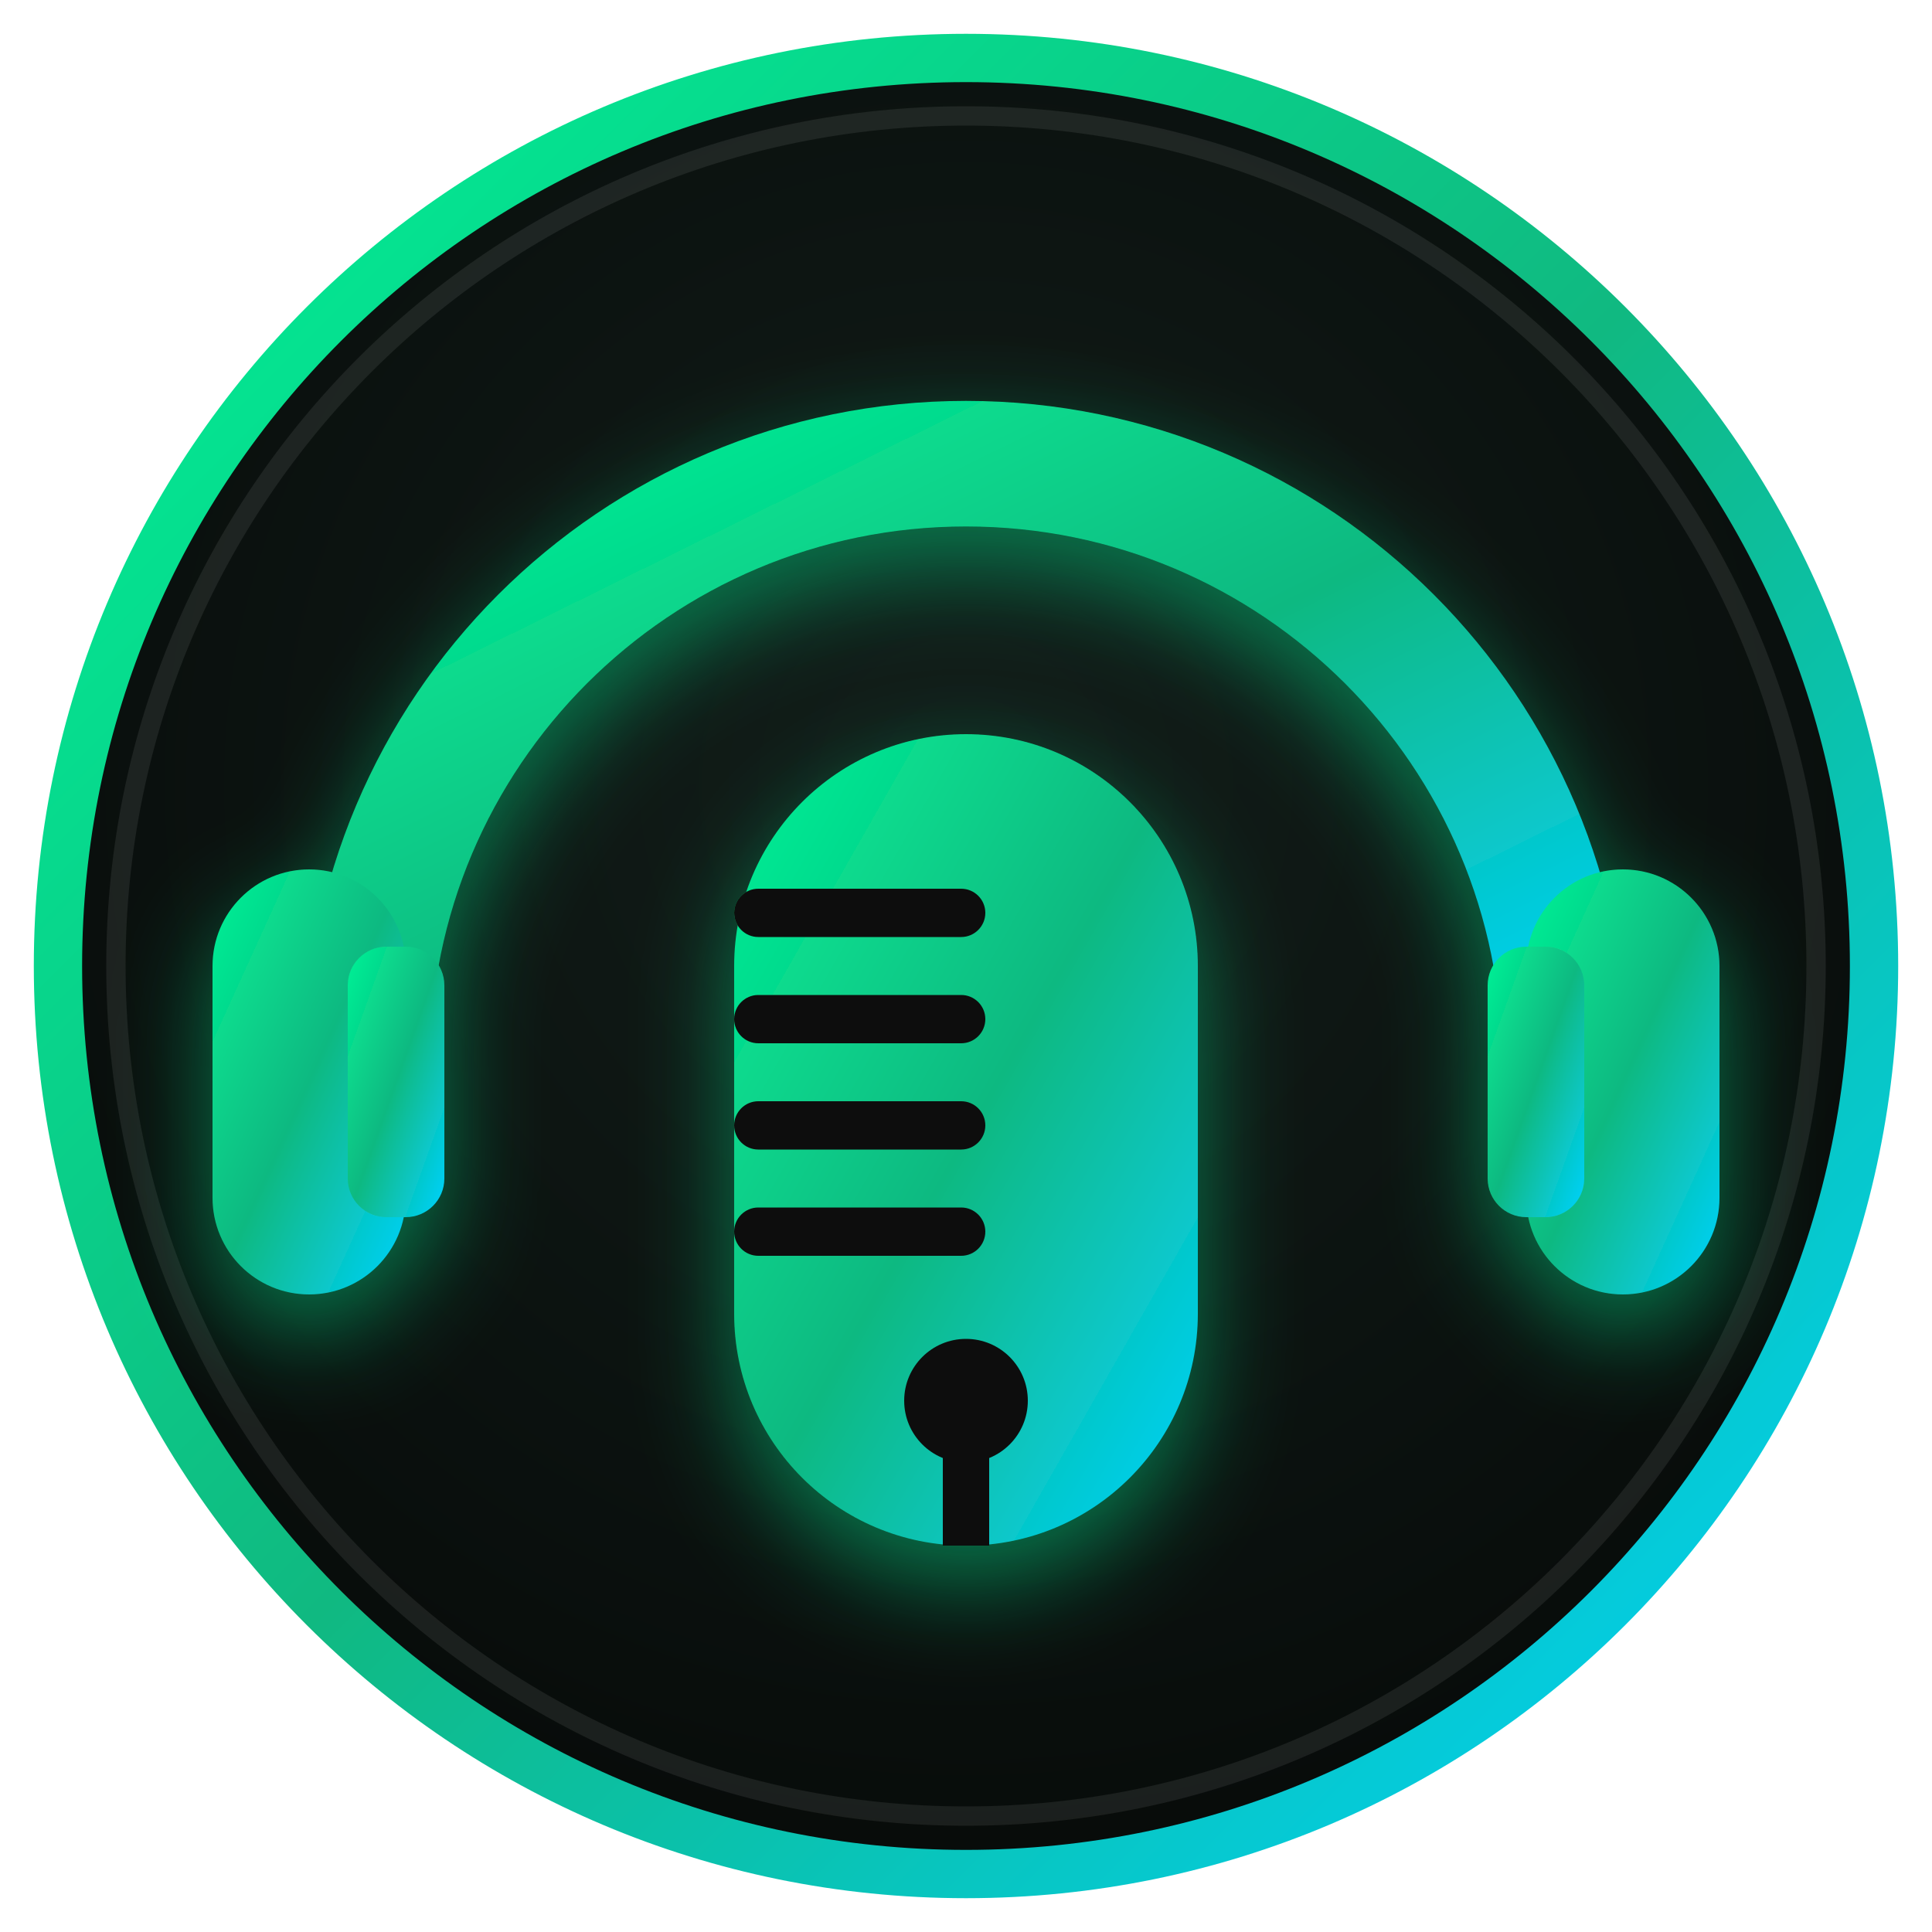
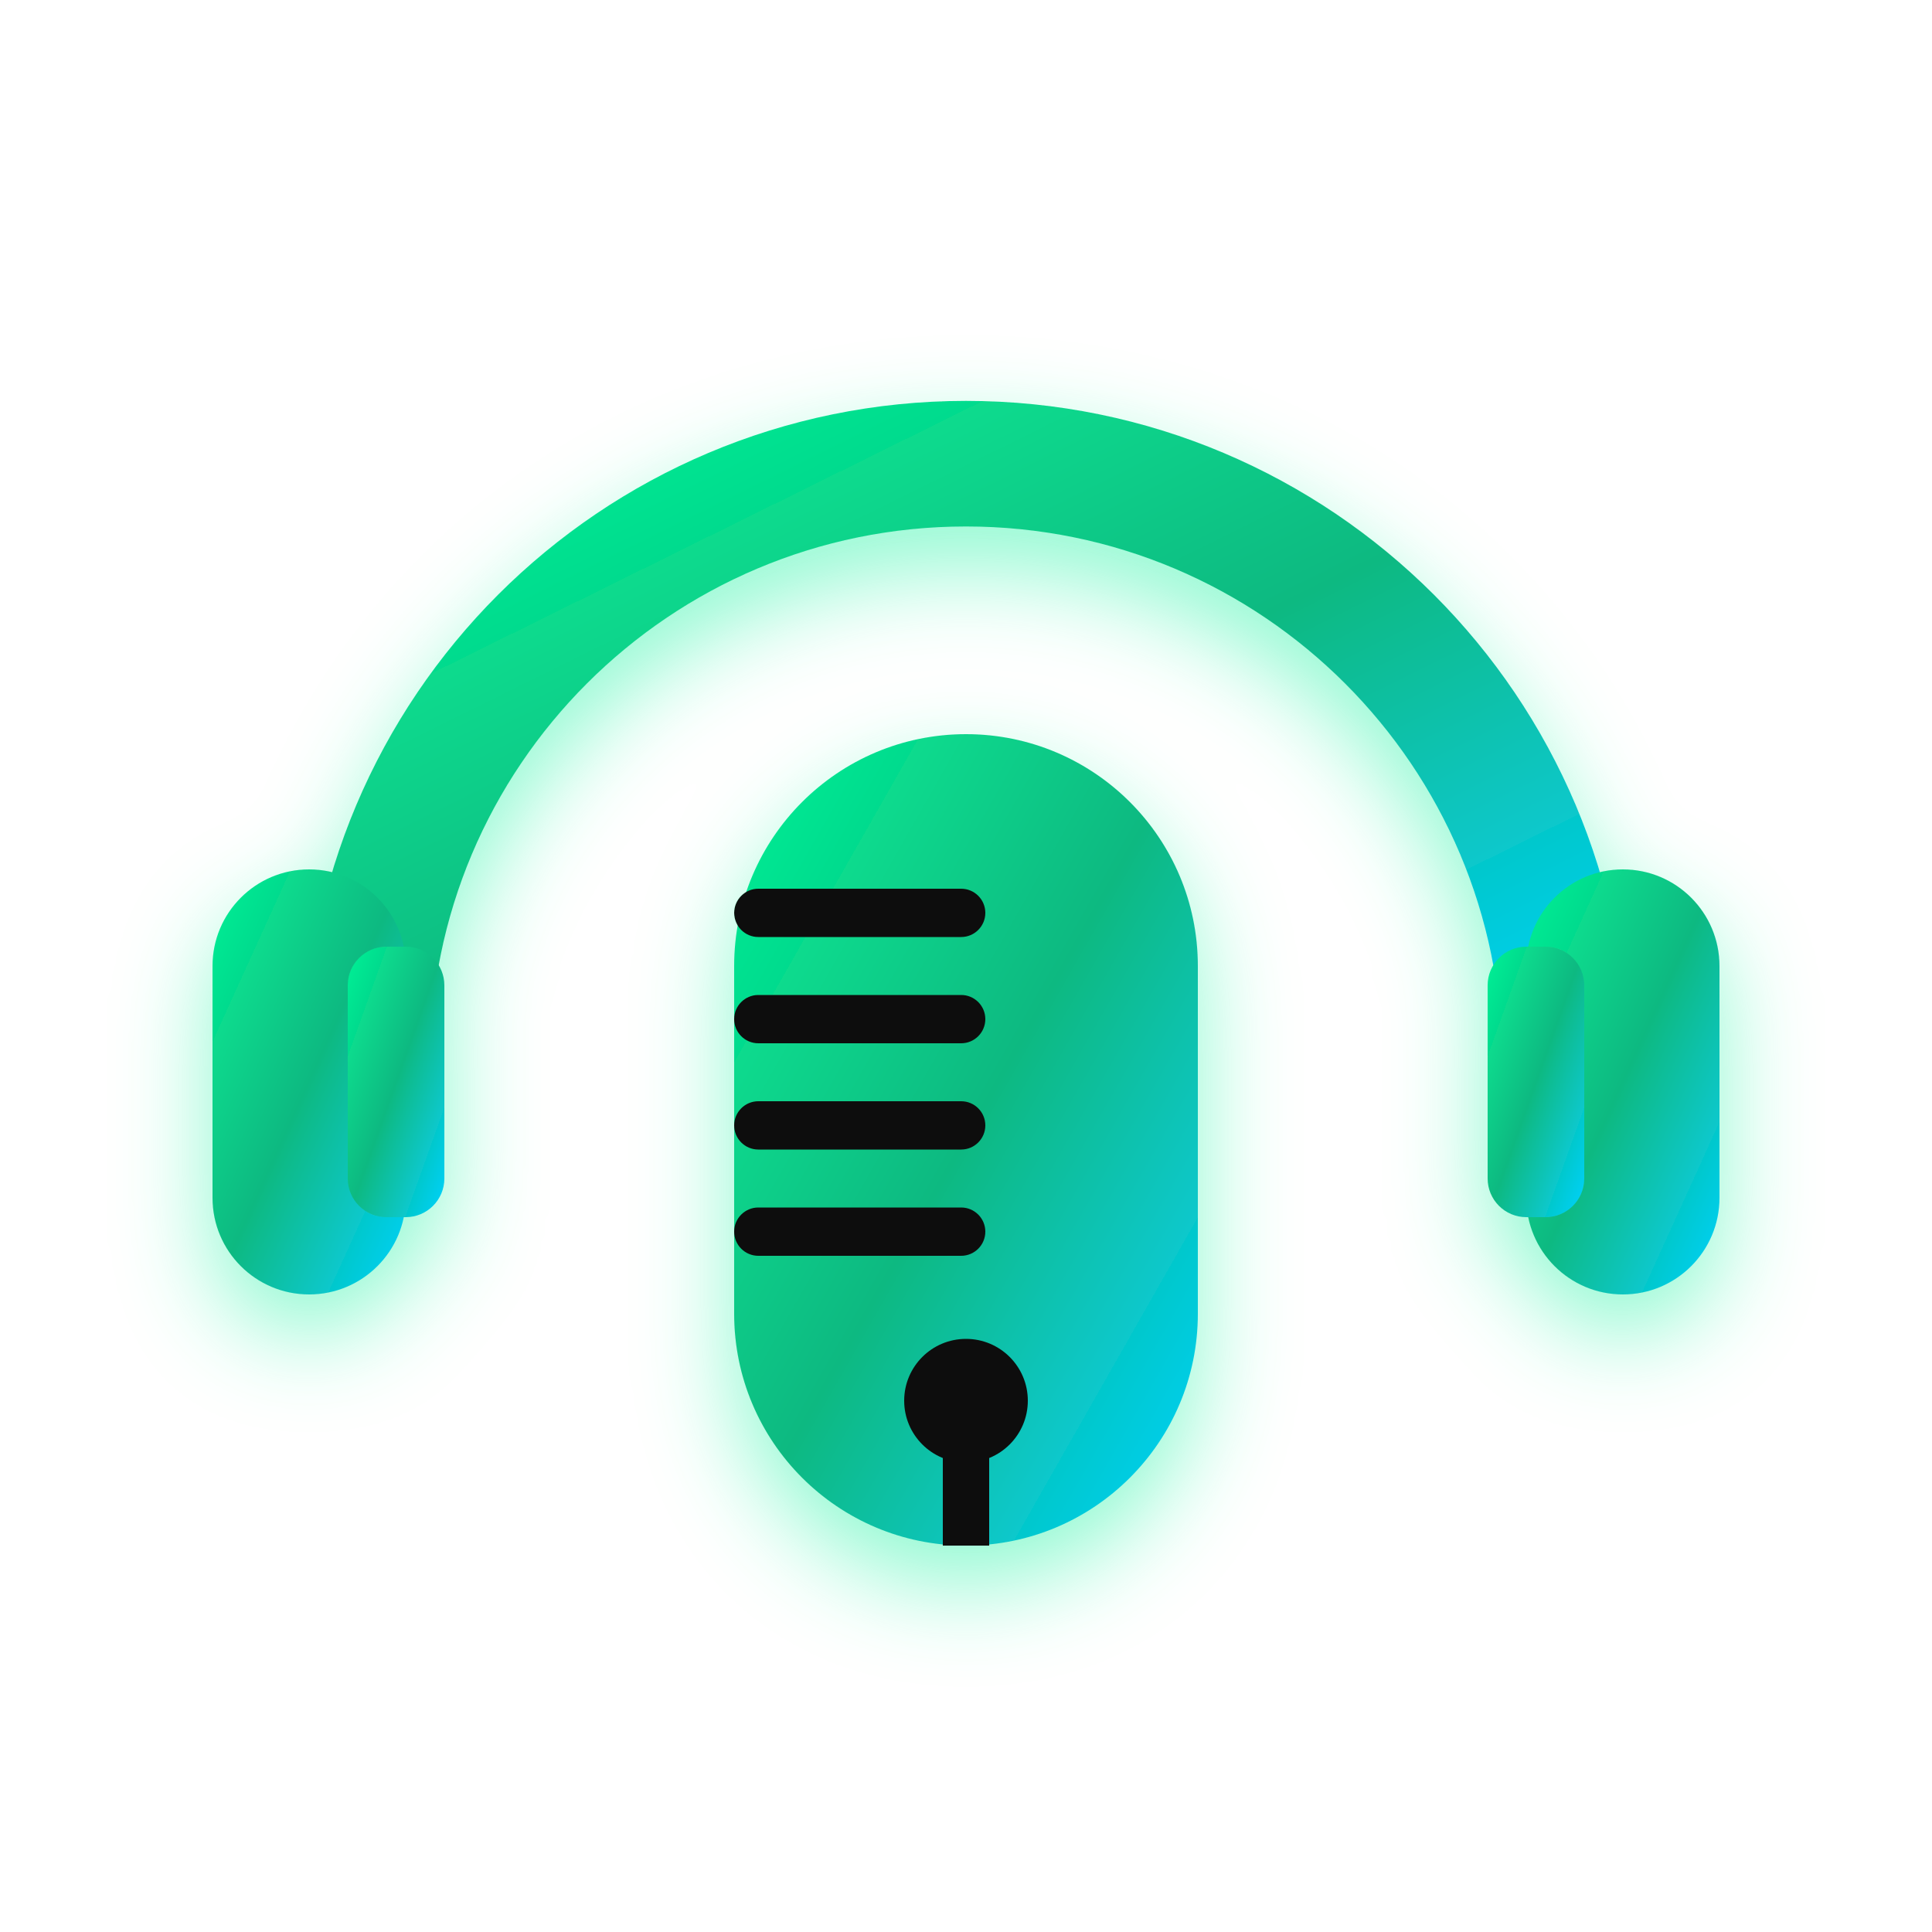
<svg xmlns="http://www.w3.org/2000/svg" viewBox="0 0 100 100" width="512" height="512">
  <defs>
    <linearGradient id="musiLogoGrad" x1="0%" y1="0%" x2="100%" y2="100%">
      <stop offset="0%" stop-color="#00F296" />
      <stop offset="50%" stop-color="#10B981" />
      <stop offset="100%" stop-color="#00D2FF" />
    </linearGradient>
    <radialGradient id="musiLogoBg" cx="50%" cy="40%" r="75%">
      <stop offset="0%" stop-color="#121e1a" />
      <stop offset="70%" stop-color="#090e0c" />
      <stop offset="100%" stop-color="#040605" />
    </radialGradient>
    <filter id="musiGlow" x="-20%" y="-20%" width="140%" height="140%">
      <feDropShadow dx="0" dy="2" stdDeviation="2.5" flood-color="#00F296" flood-opacity="0.45" />
    </filter>
  </defs>
-   <circle cx="50" cy="50" r="47" fill="url(#musiLogoBg)" stroke="url(#musiLogoGrad)" stroke-width="2.5" />
-   <circle cx="50" cy="50" r="44" fill="none" stroke="rgba(255,255,255,0.08)" stroke-width="1" />
  <g filter="url(#musiGlow)">
    <path d="M 19 55 A 31 31 0 0 1 81 55" fill="none" stroke="url(#musiLogoGrad)" stroke-width="6.5" stroke-linecap="round" />
    <rect x="11" y="45" width="10" height="22" rx="5" fill="url(#musiLogoGrad)" />
    <rect x="18" y="49" width="5" height="14" rx="2" fill="url(#musiLogoGrad)" />
    <rect x="79" y="45" width="10" height="22" rx="5" fill="url(#musiLogoGrad)" />
    <rect x="77" y="49" width="5" height="14" rx="2" fill="url(#musiLogoGrad)" />
    <rect x="38" y="38" width="24" height="42" rx="12" fill="url(#musiLogoGrad)" />
    <rect x="38" y="46" width="13" height="2.5" rx="1.25" fill="#090e0c" />
    <rect x="38" y="51.5" width="13" height="2.5" rx="1.25" fill="#090e0c" />
    <rect x="38" y="57" width="13" height="2.5" rx="1.25" fill="#090e0c" />
    <rect x="38" y="62.5" width="13" height="2.5" rx="1.25" fill="#090e0c" />
    <circle cx="50" cy="72.5" r="3.2" fill="#090e0c" />
    <rect x="48.8" y="72.5" width="2.4" height="7.5" fill="#090e0c" />
  </g>
</svg>
